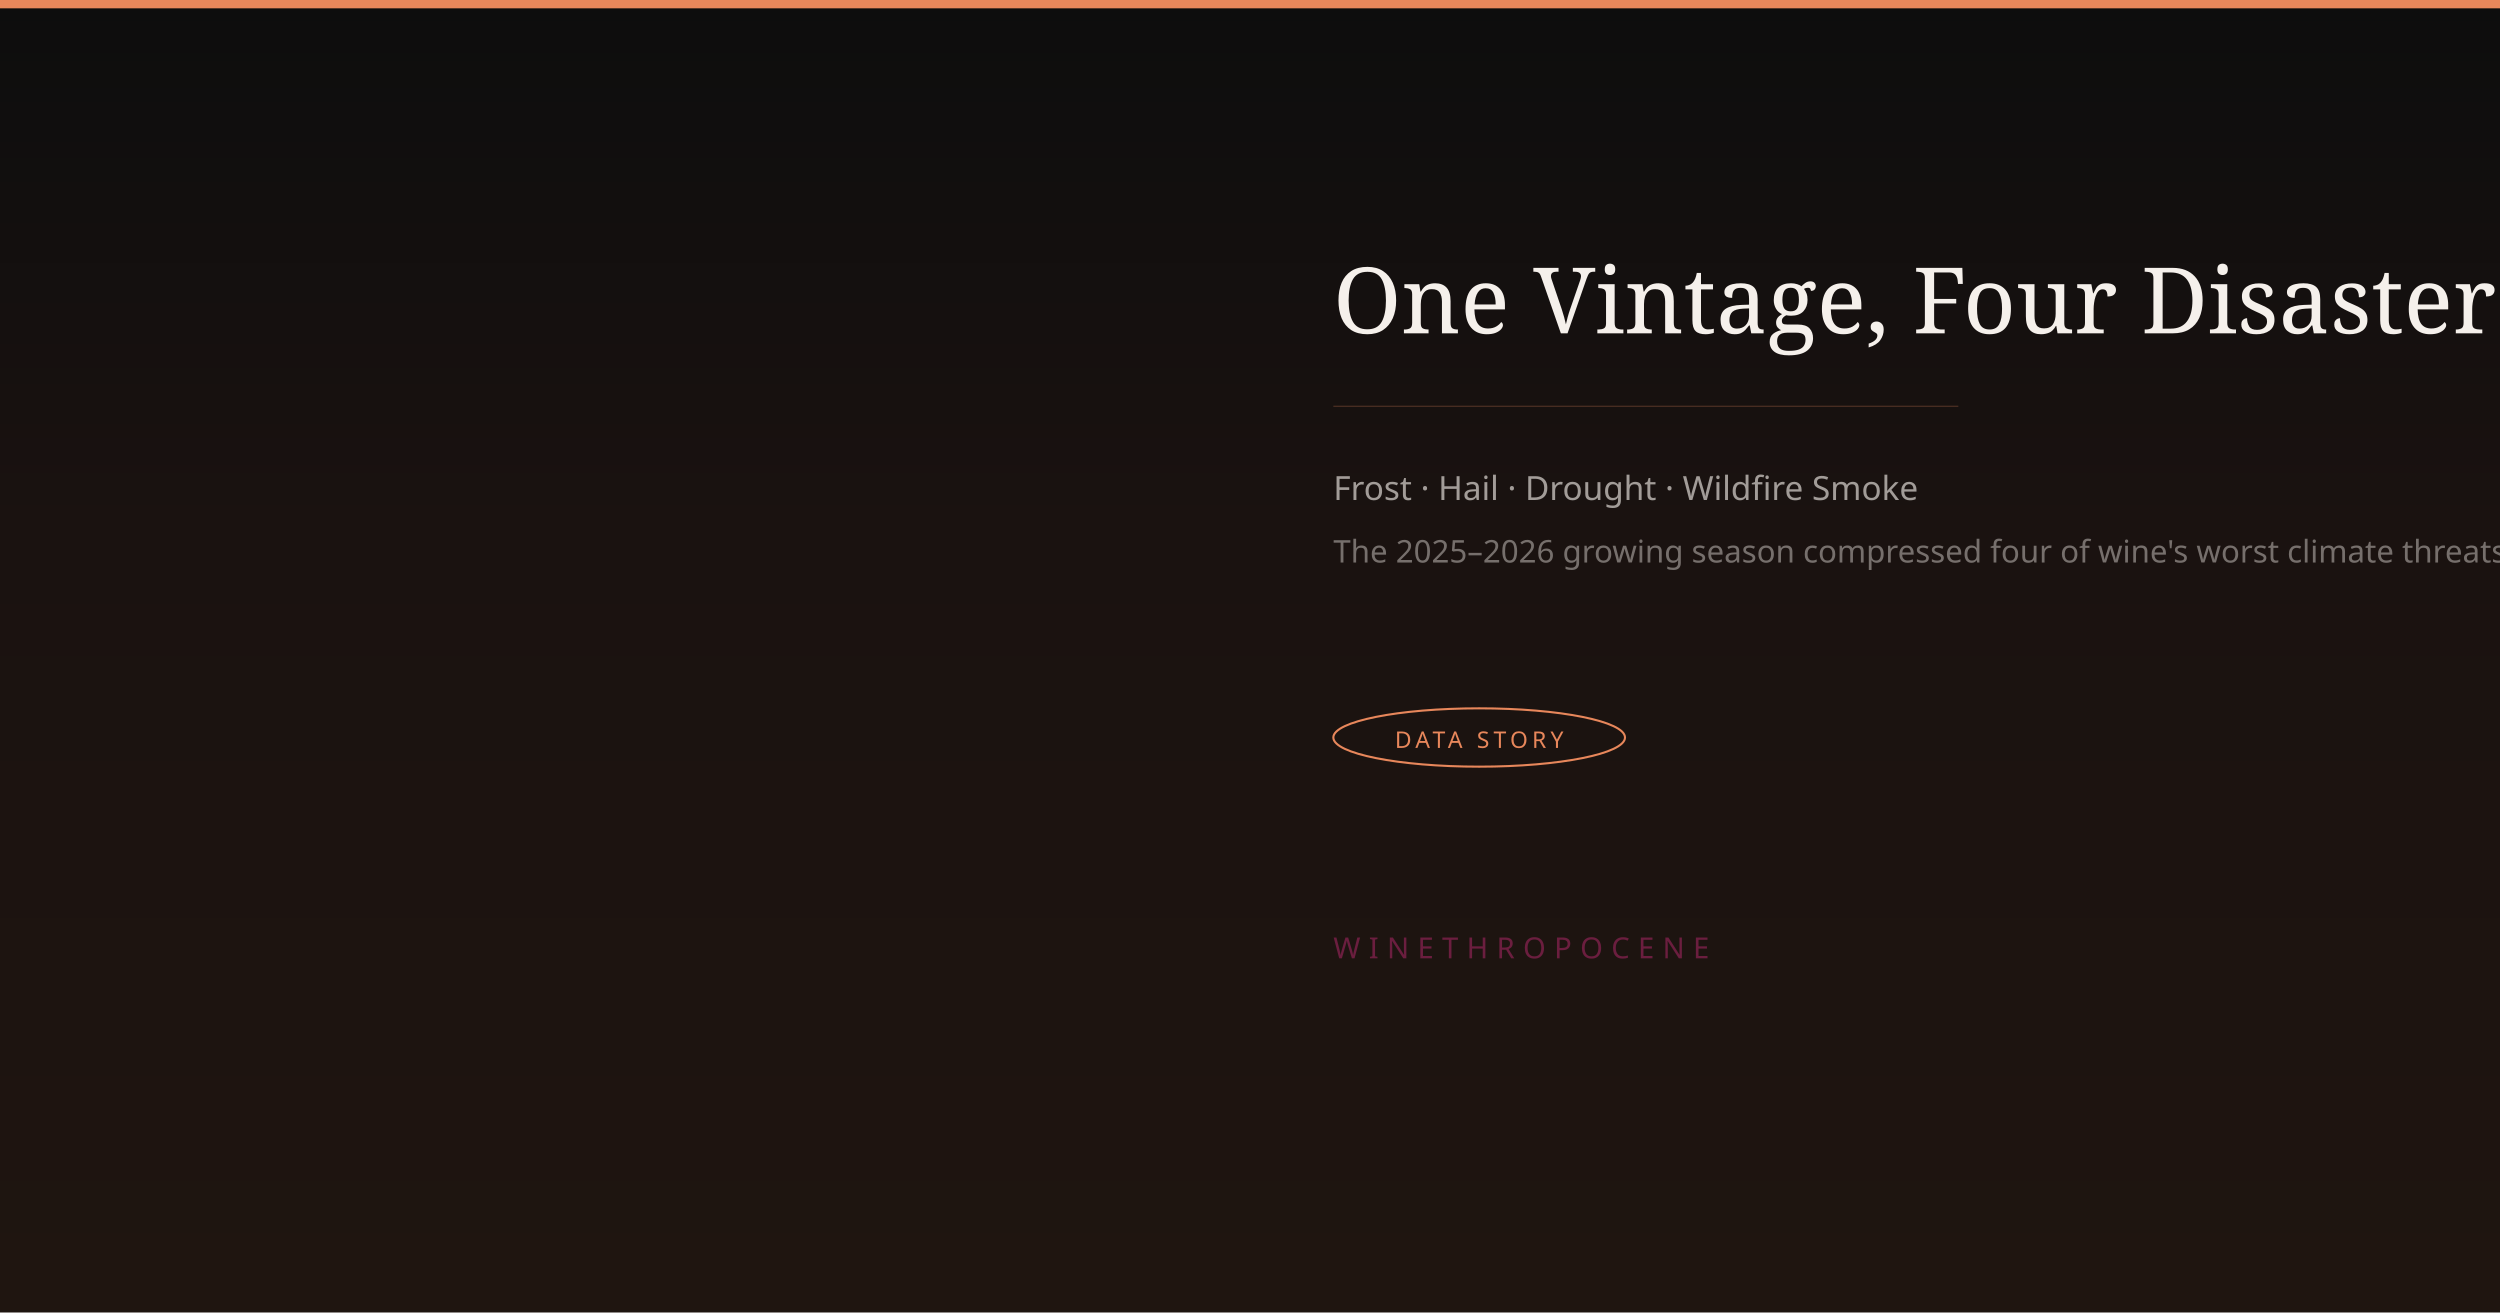
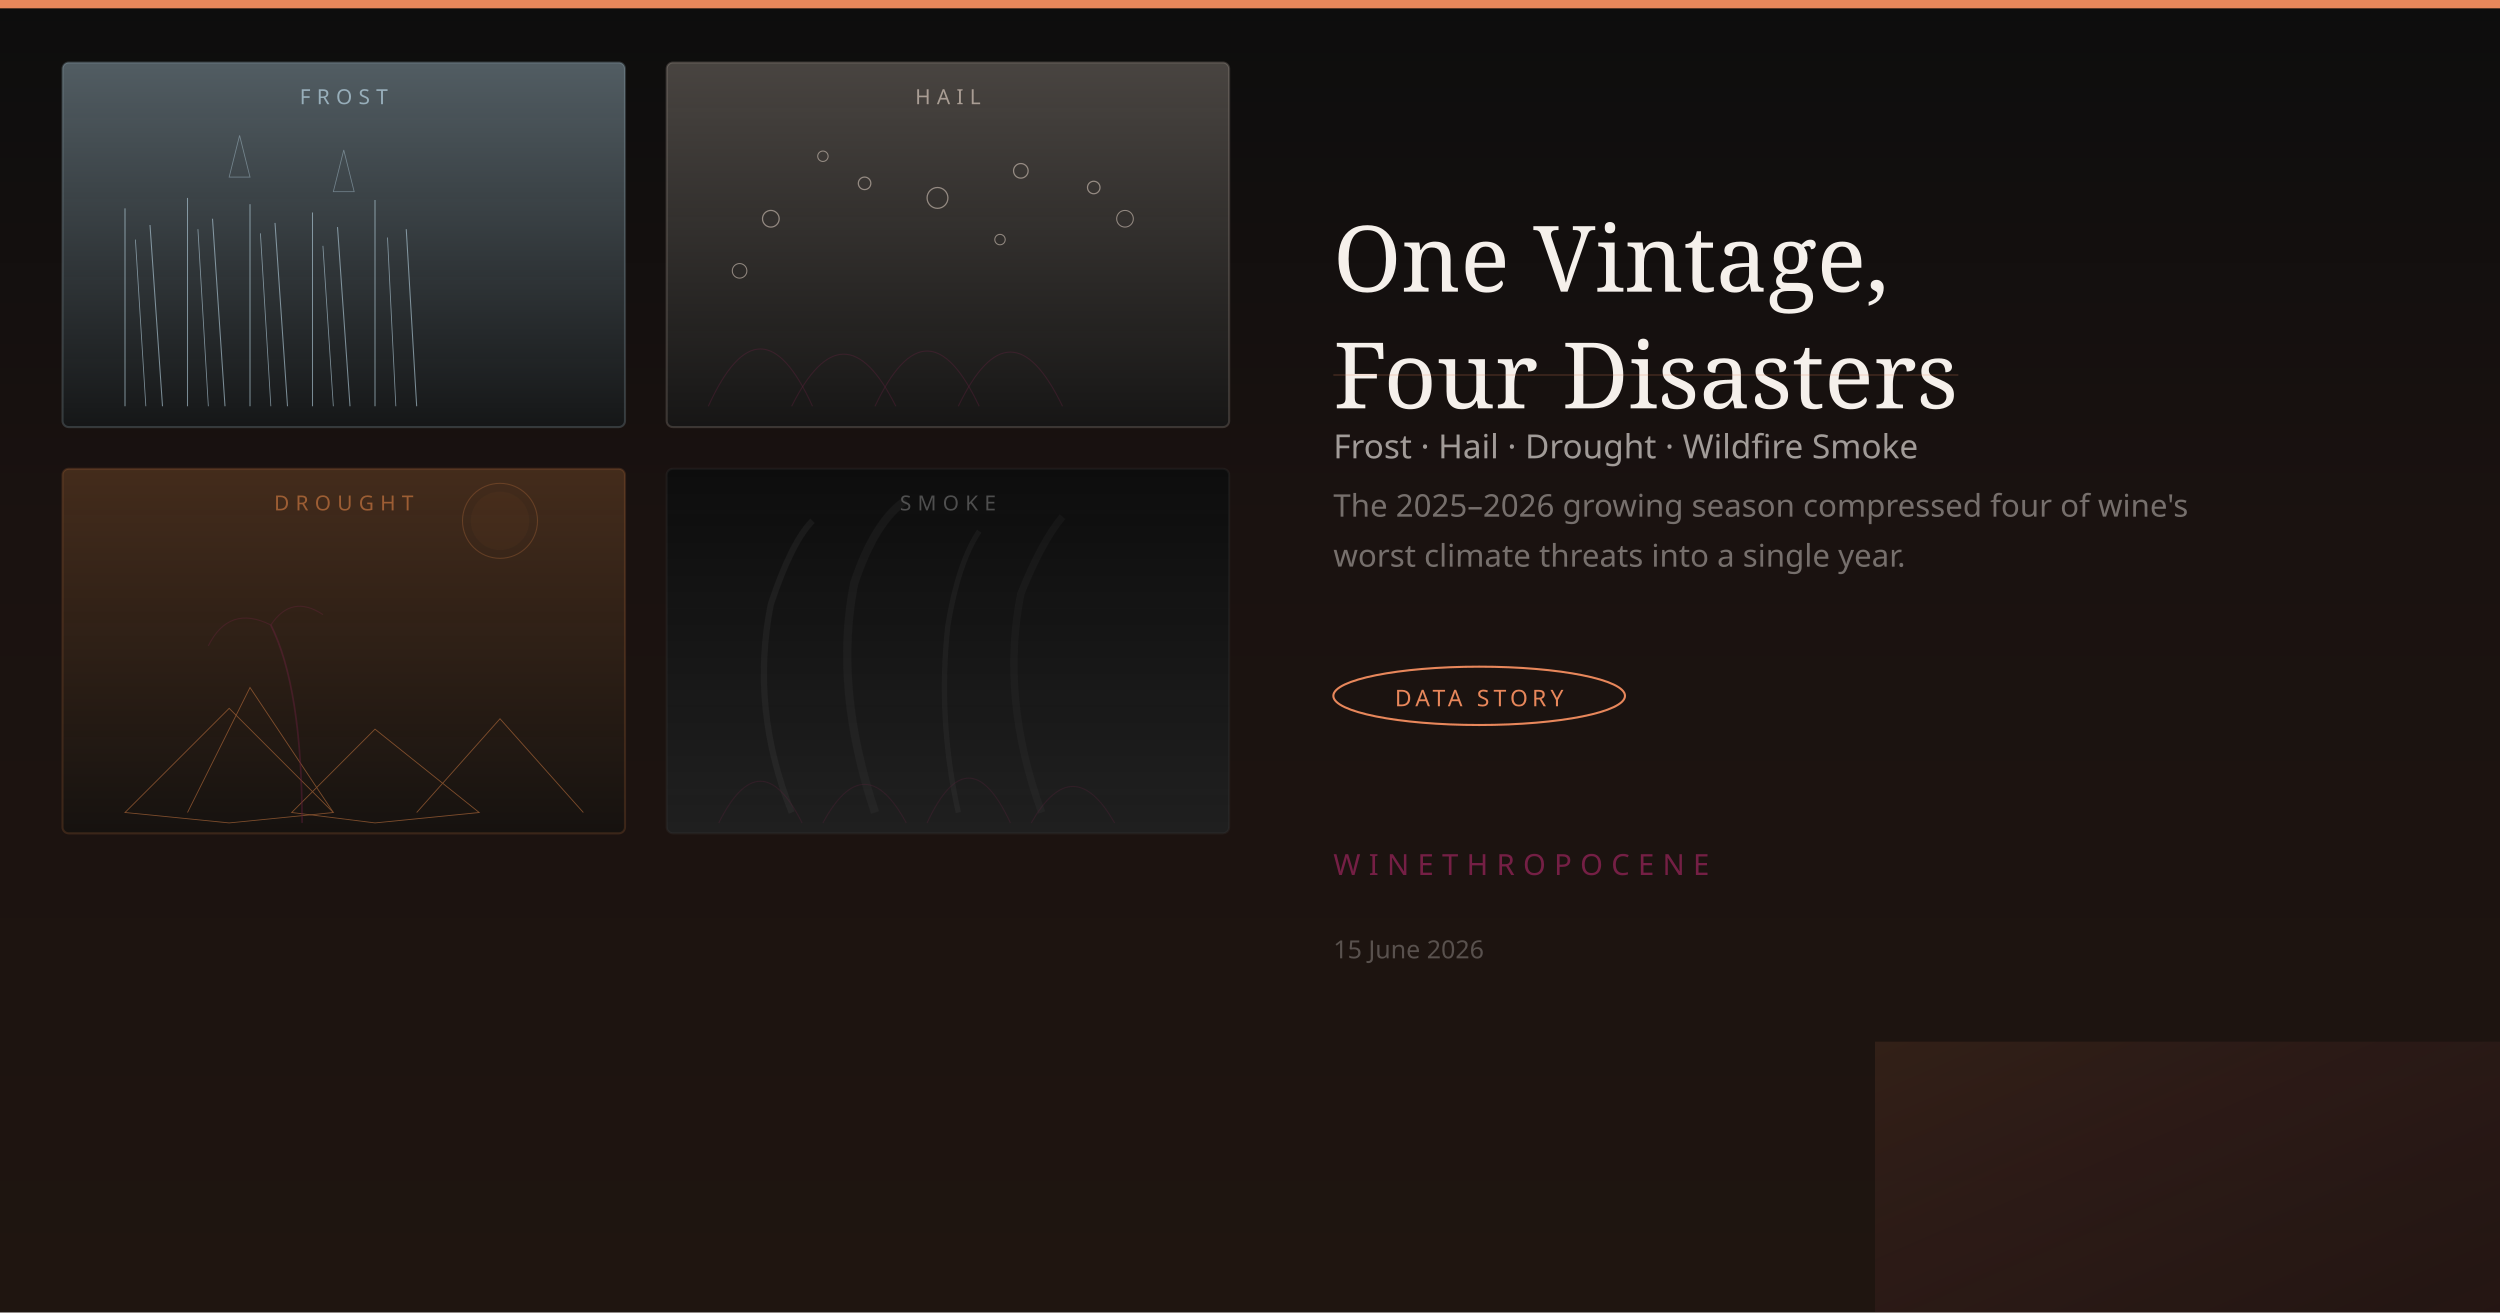
<svg xmlns="http://www.w3.org/2000/svg" width="1200" height="630" viewBox="0 0 1200 630">
  <defs>
    <linearGradient id="sky" x1="0" y1="0" x2="0" y2="1">
      <stop offset="0%" stop-color="#0D0D0D" />
      <stop offset="40%" stop-color="#1A1210" />
      <stop offset="100%" stop-color="#1F1510" />
    </linearGradient>
+     <linearGradient id="fire" x1="0" y1="0" x2="1" y2="1">
+       <stop offset="0%" stop-color="#E8875B" stop-opacity="0.35" />
+       <stop offset="100%" stop-color="#8B2252" stop-opacity="0.15" />
+     </linearGradient>
+     <linearGradient id="frostGrad" x1="0" y1="0" x2="0" y2="1">
+       <stop offset="0%" stop-color="#B8D4E3" stop-opacity="0.4" />
+       <stop offset="100%" stop-color="#B8D4E3" stop-opacity="0.05" />
+     </linearGradient>
+     <linearGradient id="hailGrad" x1="0" y1="0" x2="0" y2="1">
+       <stop offset="0%" stop-color="#D4C5B9" stop-opacity="0.3" />
+       <stop offset="100%" stop-color="#D4C5B9" stop-opacity="0.05" />
+     </linearGradient>
+     <linearGradient id="droughtGrad" x1="0" y1="0" x2="0" y2="1">
+       <stop offset="0%" stop-color="#C4743E" stop-opacity="0.3" />
+       <stop offset="100%" stop-color="#C4743E" stop-opacity="0.05" />
+     </linearGradient>
+     <linearGradient id="smokeGrad" x1="0" y1="1" x2="0" y2="0">
+       <stop offset="0%" stop-color="#4A4A4A" stop-opacity="0.3" />
+       <stop offset="100%" stop-color="#4A4A4A" stop-opacity="0" />
+     </linearGradient>
  </defs>
  <rect width="1200" height="630" fill="url(#sky)" />
  <rect x="0" y="0" width="1200" height="4" fill="#E8875B" />
-   <text x="640" y="160" font-family="Georgia,serif" font-size="44" font-weight="300" fill="#F5F0EB">
-     <tspan x="640" dy="0">One Vintage, Four Disasters</tspan>
+   <rect x="30" y="30" width="270" height="175" rx="3" fill="#0D0D0D" stroke="#B8D4E3" stroke-opacity="0.2" stroke-width="1" />
+   <rect x="30" y="30" width="270" height="175" rx="3" fill="url(#frostGrad)" />
+   <g opacity="0.6">
+     <line x1="60" y1="195" x2="60" y2="100" stroke="#B8D4E3" stroke-width="0.5" />
+     <line x1="70" y1="195" x2="65" y2="115" stroke="#B8D4E3" stroke-width="0.4" />
+     <line x1="78" y1="195" x2="72" y2="108" stroke="#B8D4E3" stroke-width="0.5" />
+     <line x1="90" y1="195" x2="90" y2="95" stroke="#B8D4E3" stroke-width="0.5" />
+     <line x1="100" y1="195" x2="95" y2="110" stroke="#B8D4E3" stroke-width="0.4" />
+     <line x1="108" y1="195" x2="102" y2="105" stroke="#B8D4E3" stroke-width="0.5" />
+     <line x1="120" y1="195" x2="120" y2="98" stroke="#B8D4E3" stroke-width="0.5" />
+     <line x1="130" y1="195" x2="125" y2="112" stroke="#B8D4E3" stroke-width="0.4" />
+     <line x1="138" y1="195" x2="132" y2="107" stroke="#B8D4E3" stroke-width="0.5" />
+     <line x1="150" y1="195" x2="150" y2="102" stroke="#B8D4E3" stroke-width="0.5" />
+     <line x1="160" y1="195" x2="155" y2="118" stroke="#B8D4E3" stroke-width="0.4" />
+     <line x1="168" y1="195" x2="162" y2="109" stroke="#B8D4E3" stroke-width="0.5" />
+     <line x1="180" y1="195" x2="180" y2="96" stroke="#B8D4E3" stroke-width="0.5" />
+     <line x1="190" y1="195" x2="186" y2="114" stroke="#B8D4E3" stroke-width="0.4" />
+     <line x1="200" y1="195" x2="195" y2="110" stroke="#B8D4E3" stroke-width="0.5" />
+     <polygon points="110,85 115,65 120,85" fill="none" stroke="#B8D4E3" stroke-width="0.4" opacity="0.7" />
+     <polygon points="160,92 165,72 170,92" fill="none" stroke="#B8D4E3" stroke-width="0.4" opacity="0.7" />
+   </g>
+   <text x="165" y="50" text-anchor="middle" font-family="IBM Plex Sans,sans-serif" font-size="10" letter-spacing="3" fill="#B8D4E3" opacity="0.7">FROST</text>
+   <rect x="320" y="30" width="270" height="175" rx="3" fill="#0D0D0D" stroke="#D4C5B9" stroke-opacity="0.2" stroke-width="1" />
+   <rect x="320" y="30" width="270" height="175" rx="3" fill="url(#hailGrad)" />
+   <g opacity="0.6">
+     <path d="M340,195 Q365,140 390,195" fill="none" stroke="#8B2252" stroke-width="0.5" opacity="0.4" />
+     <path d="M380,195 Q405,145 430,195" fill="none" stroke="#8B2252" stroke-width="0.5" opacity="0.4" />
+     <path d="M420,195 Q445,142 470,195" fill="none" stroke="#8B2252" stroke-width="0.5" opacity="0.4" />
+     <path d="M460,195 Q485,143 510,195" fill="none" stroke="#8B2252" stroke-width="0.5" opacity="0.4" />
+     <circle cx="370" cy="105" r="4" fill="none" stroke="#D4C5B9" stroke-width="0.6" />
+     <circle cx="415" cy="88" r="3" fill="none" stroke="#D4C5B9" stroke-width="0.6" />
+     <circle cx="450" cy="95" r="5" fill="none" stroke="#D4C5B9" stroke-width="0.6" />
+     <circle cx="490" cy="82" r="3.5" fill="none" stroke="#D4C5B9" stroke-width="0.6" />
+     <circle cx="395" cy="75" r="2.5" fill="none" stroke="#D4C5B9" stroke-width="0.5" />
+     <circle cx="525" cy="90" r="3" fill="none" stroke="#D4C5B9" stroke-width="0.6" />
+     <circle cx="355" cy="130" r="3.5" fill="none" stroke="#D4C5B9" stroke-width="0.5" />
+     <circle cx="480" cy="115" r="2.5" fill="none" stroke="#D4C5B9" stroke-width="0.5" />
+     <circle cx="540" cy="105" r="4" fill="none" stroke="#D4C5B9" stroke-width="0.5" />
+   </g>
+   <text x="455" y="50" text-anchor="middle" font-family="IBM Plex Sans,sans-serif" font-size="10" letter-spacing="3" fill="#D4C5B9" opacity="0.7">HAIL</text>
+   <rect x="30" y="225" width="270" height="175" rx="3" fill="#0D0D0D" stroke="#C4743E" stroke-opacity="0.2" stroke-width="1" />
+   <rect x="30" y="225" width="270" height="175" rx="3" fill="url(#droughtGrad)" />
+   <g opacity="0.6">
+     <path d="M60,390 L110,340 L160,390 L110,395 Z" fill="none" stroke="#C4743E" stroke-width="0.4" />
+     <path d="M140,390 L180,350 L230,390 L180,395 Z" fill="none" stroke="#C4743E" stroke-width="0.4" />
+     <path d="M90,390 L120,330 L160,390" fill="none" stroke="#C4743E" stroke-width="0.4" />
+     <path d="M200,390 L240,345 L280,390" fill="none" stroke="#C4743E" stroke-width="0.4" />
+     <path d="M145,395 Q145,330 130,300" fill="none" stroke="#8B2252" stroke-width="0.8" opacity="0.5" />
+     <path d="M130,300 Q110,290 100,310" fill="none" stroke="#8B2252" stroke-width="0.5" opacity="0.4" />
+     <path d="M130,300 Q140,285 155,295" fill="none" stroke="#8B2252" stroke-width="0.5" opacity="0.4" />
+     <circle cx="240" cy="250" r="18" fill="none" stroke="#C4743E" stroke-width="0.5" opacity="0.5" />
+     <circle cx="240" cy="250" r="14" fill="#C4743E" fill-opacity="0.08" />
+   </g>
+   <text x="165" y="245" text-anchor="middle" font-family="IBM Plex Sans,sans-serif" font-size="10" letter-spacing="3" fill="#C4743E" opacity="0.7">DROUGHT</text>
+   <rect x="320" y="225" width="270" height="175" rx="3" fill="#0D0D0D" stroke="#4A4A4A" stroke-opacity="0.2" stroke-width="1" />
+   <rect x="320" y="225" width="270" height="175" rx="3" fill="url(#smokeGrad)" />
+   <g opacity="0.6">
+     <path d="M380,390 Q360,340 370,290 Q380,260 390,250" fill="none" stroke="#6A6A6A" stroke-width="3" opacity="0.2" />
+     <path d="M420,390 Q400,330 410,280 Q420,250 435,240" fill="none" stroke="#6A6A6A" stroke-width="4" opacity="0.15" />
+     <path d="M460,390 Q450,345 455,300 Q460,270 470,255" fill="none" stroke="#6A6A6A" stroke-width="2.5" opacity="0.18" />
+     <path d="M500,390 Q480,335 490,285 Q500,260 510,248" fill="none" stroke="#6A6A6A" stroke-width="3.5" opacity="0.13" />
+     <path d="M345,395 Q365,355 385,395" fill="none" stroke="#8B2252" stroke-width="0.5" opacity="0.3" />
+     <path d="M395,395 Q415,358 435,395" fill="none" stroke="#8B2252" stroke-width="0.5" opacity="0.3" />
+     <path d="M445,395 Q465,352 485,395" fill="none" stroke="#8B2252" stroke-width="0.5" opacity="0.3" />
+     <path d="M495,395 Q515,360 535,395" fill="none" stroke="#8B2252" stroke-width="0.5" opacity="0.3" />
+   </g>
+   <text x="455" y="245" text-anchor="middle" font-family="IBM Plex Sans,sans-serif" font-size="10" letter-spacing="3" fill="#6A6A6A" opacity="0.7">SMOKE</text>
+   <text x="640" y="140" font-family="Georgia,serif" font-size="44" font-weight="300" fill="#F5F0EB">
+     <tspan x="640" dy="0">One Vintage,</tspan>
+     <tspan x="640" dy="56">Four Disasters</tspan>
  </text>
-   <line x1="640" y1="195" x2="940" y2="195" stroke="#E8875B" stroke-opacity="0.3" stroke-width="0.5" />
-   <text x="640" y="240" font-family="IBM Plex Sans,sans-serif" font-size="16" fill="rgba(245,240,235,0.62)">Frost · Hail · Drought · Wildfire Smoke</text>
-   <text x="640" y="270" font-family="IBM Plex Sans,sans-serif" font-size="15" fill="rgba(245,240,235,0.42)">The 2025–2026 growing season compressed four of wine's worst climate threats into a single year.</text>
-   <rect x="640" y="340" rx="999" width="140" height="28" fill="none" stroke="#E8875B" stroke-width="1" />
-   <text x="710" y="359" text-anchor="middle" font-family="IBM Plex Sans,sans-serif" font-size="11" letter-spacing="2" fill="#E8875B">DATA STORY</text>
-   <text x="640" y="460" font-family="IBM Plex Sans,sans-serif" font-size="14" letter-spacing="4" fill="#8B2252" opacity="0.7">WINETHROPOCENE</text>
+   <line x1="640" y1="180" x2="940" y2="180" stroke="#E8875B" stroke-opacity="0.3" stroke-width="0.5" />
+   <text x="640" y="220" font-family="IBM Plex Sans,sans-serif" font-size="16" fill="rgba(245,240,235,0.62)">
+     Frost · Hail · Drought · Wildfire Smoke
+   </text>
+   <text x="640" y="248" font-family="IBM Plex Sans,sans-serif" font-size="15" fill="rgba(245,240,235,0.42)">
+     The 2025–2026 growing season compressed four of wine's
+   </text>
+   <text x="640" y="272" font-family="IBM Plex Sans,sans-serif" font-size="15" fill="rgba(245,240,235,0.42)">
+     worst climate threats into a single year.
+   </text>
+   <rect x="640" y="320" rx="999" width="140" height="28" fill="none" stroke="#E8875B" stroke-width="1" />
+   <text x="710" y="339" text-anchor="middle" font-family="IBM Plex Sans,sans-serif" font-size="11" letter-spacing="2" fill="#E8875B">DATA STORY</text>
+   <text x="640" y="420" font-family="IBM Plex Sans,sans-serif" font-size="14" letter-spacing="4" fill="#8B2252" opacity="0.8">WINETHROPOCENE</text>
+   <text x="640" y="460" font-family="IBM Plex Sans,sans-serif" font-size="12" fill="rgba(245,240,235,0.28)">15 June 2026</text>
+   <rect x="900" y="500" width="300" height="130" fill="url(#fire)" opacity="0.3" />
</svg>
